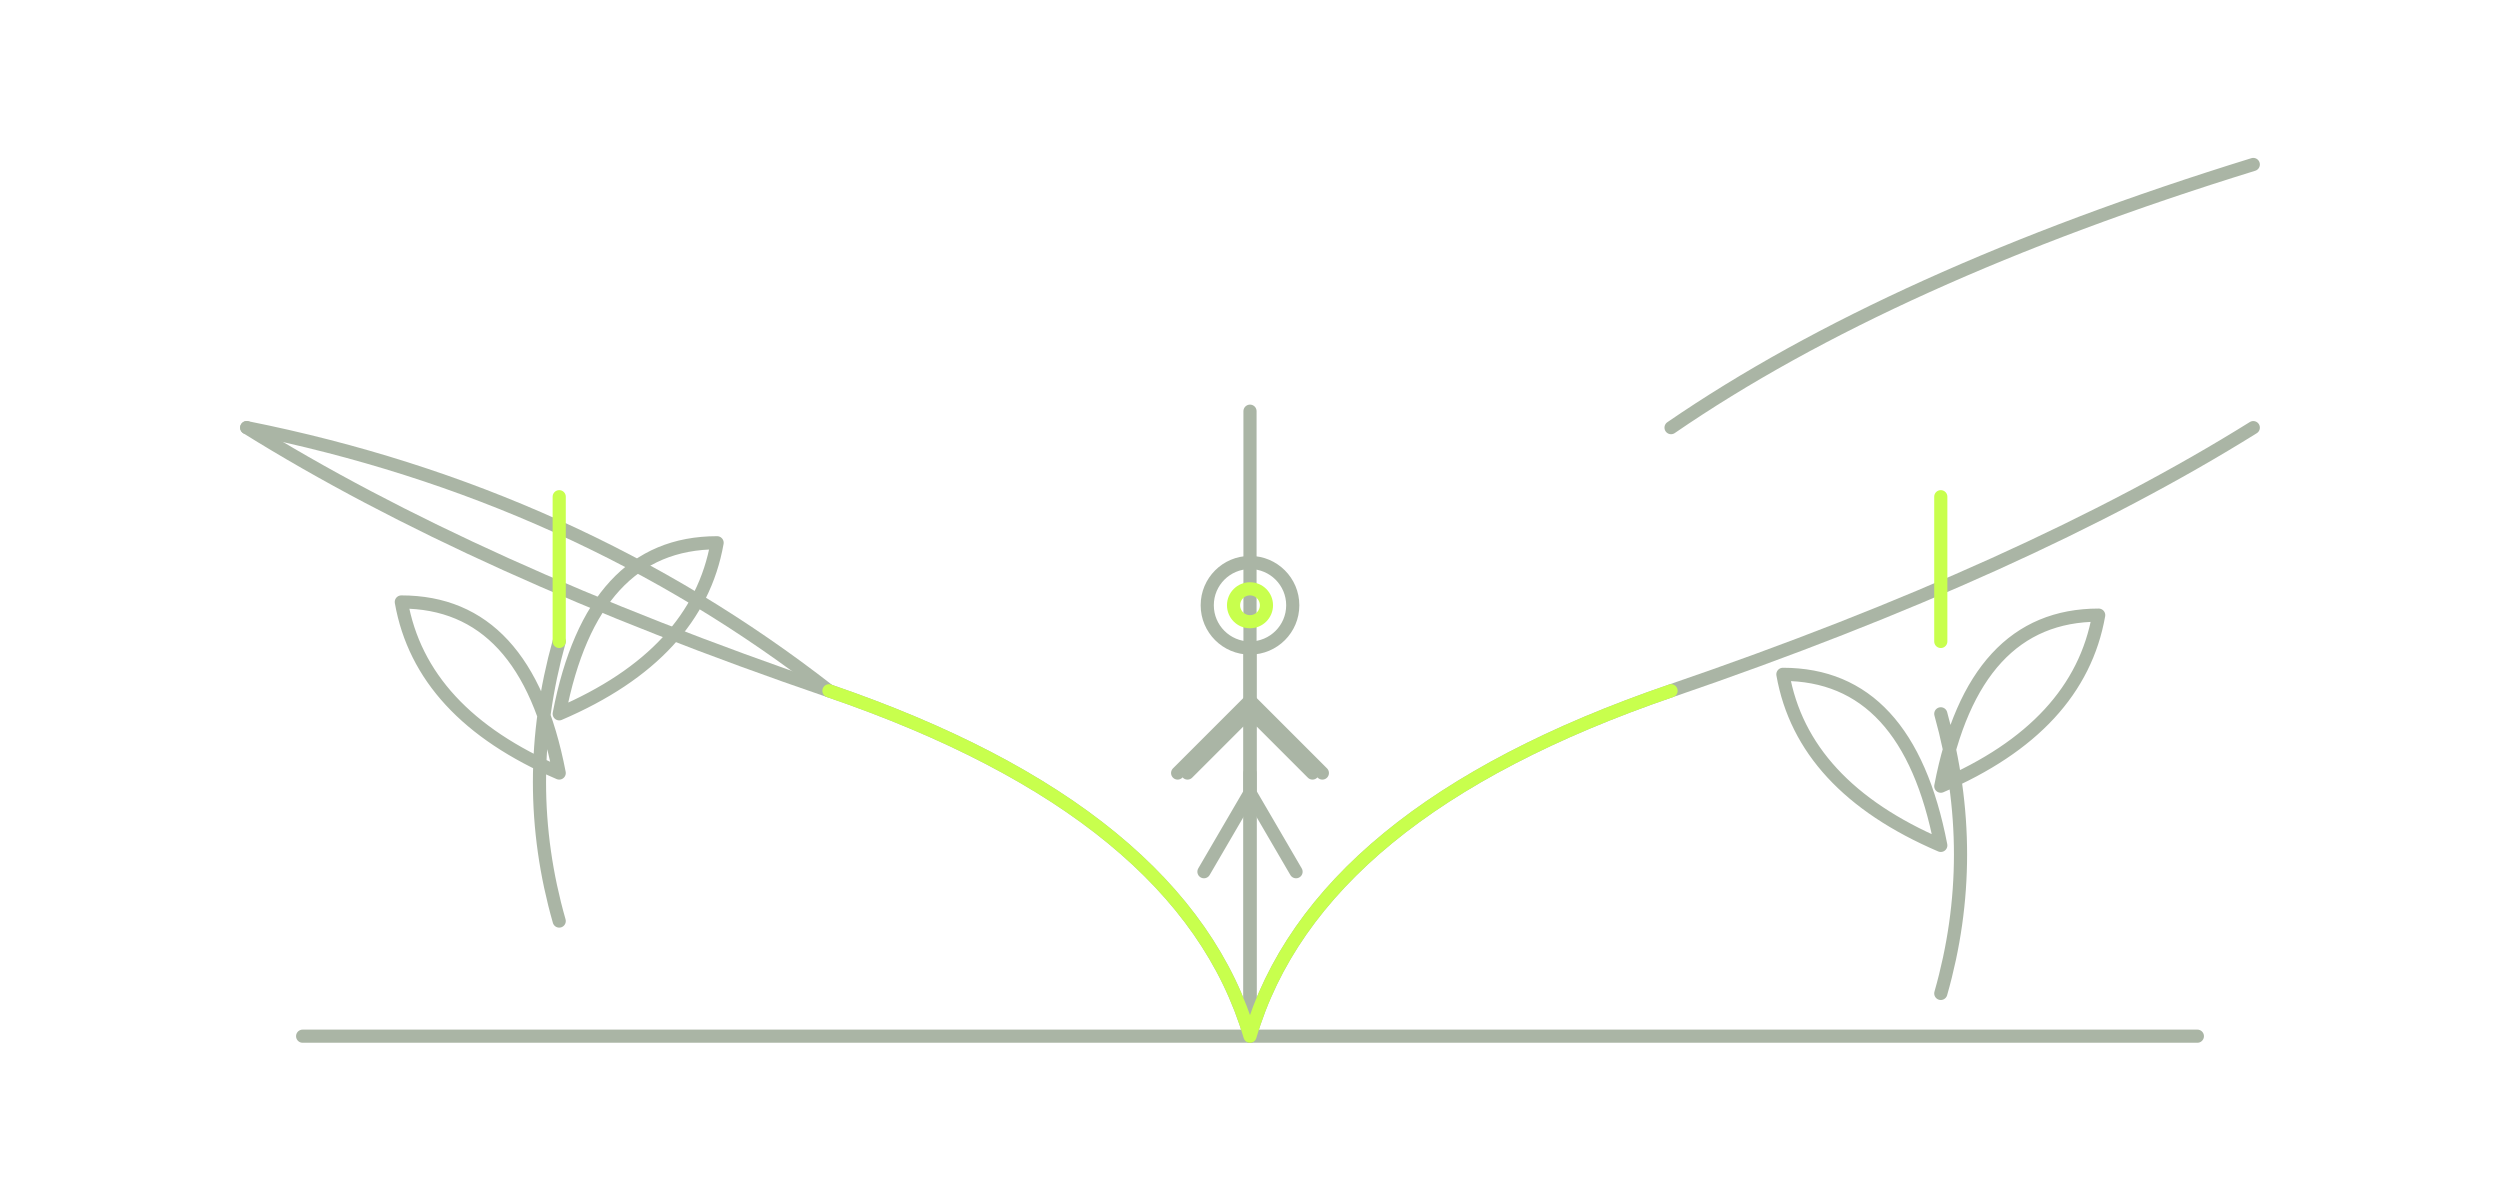
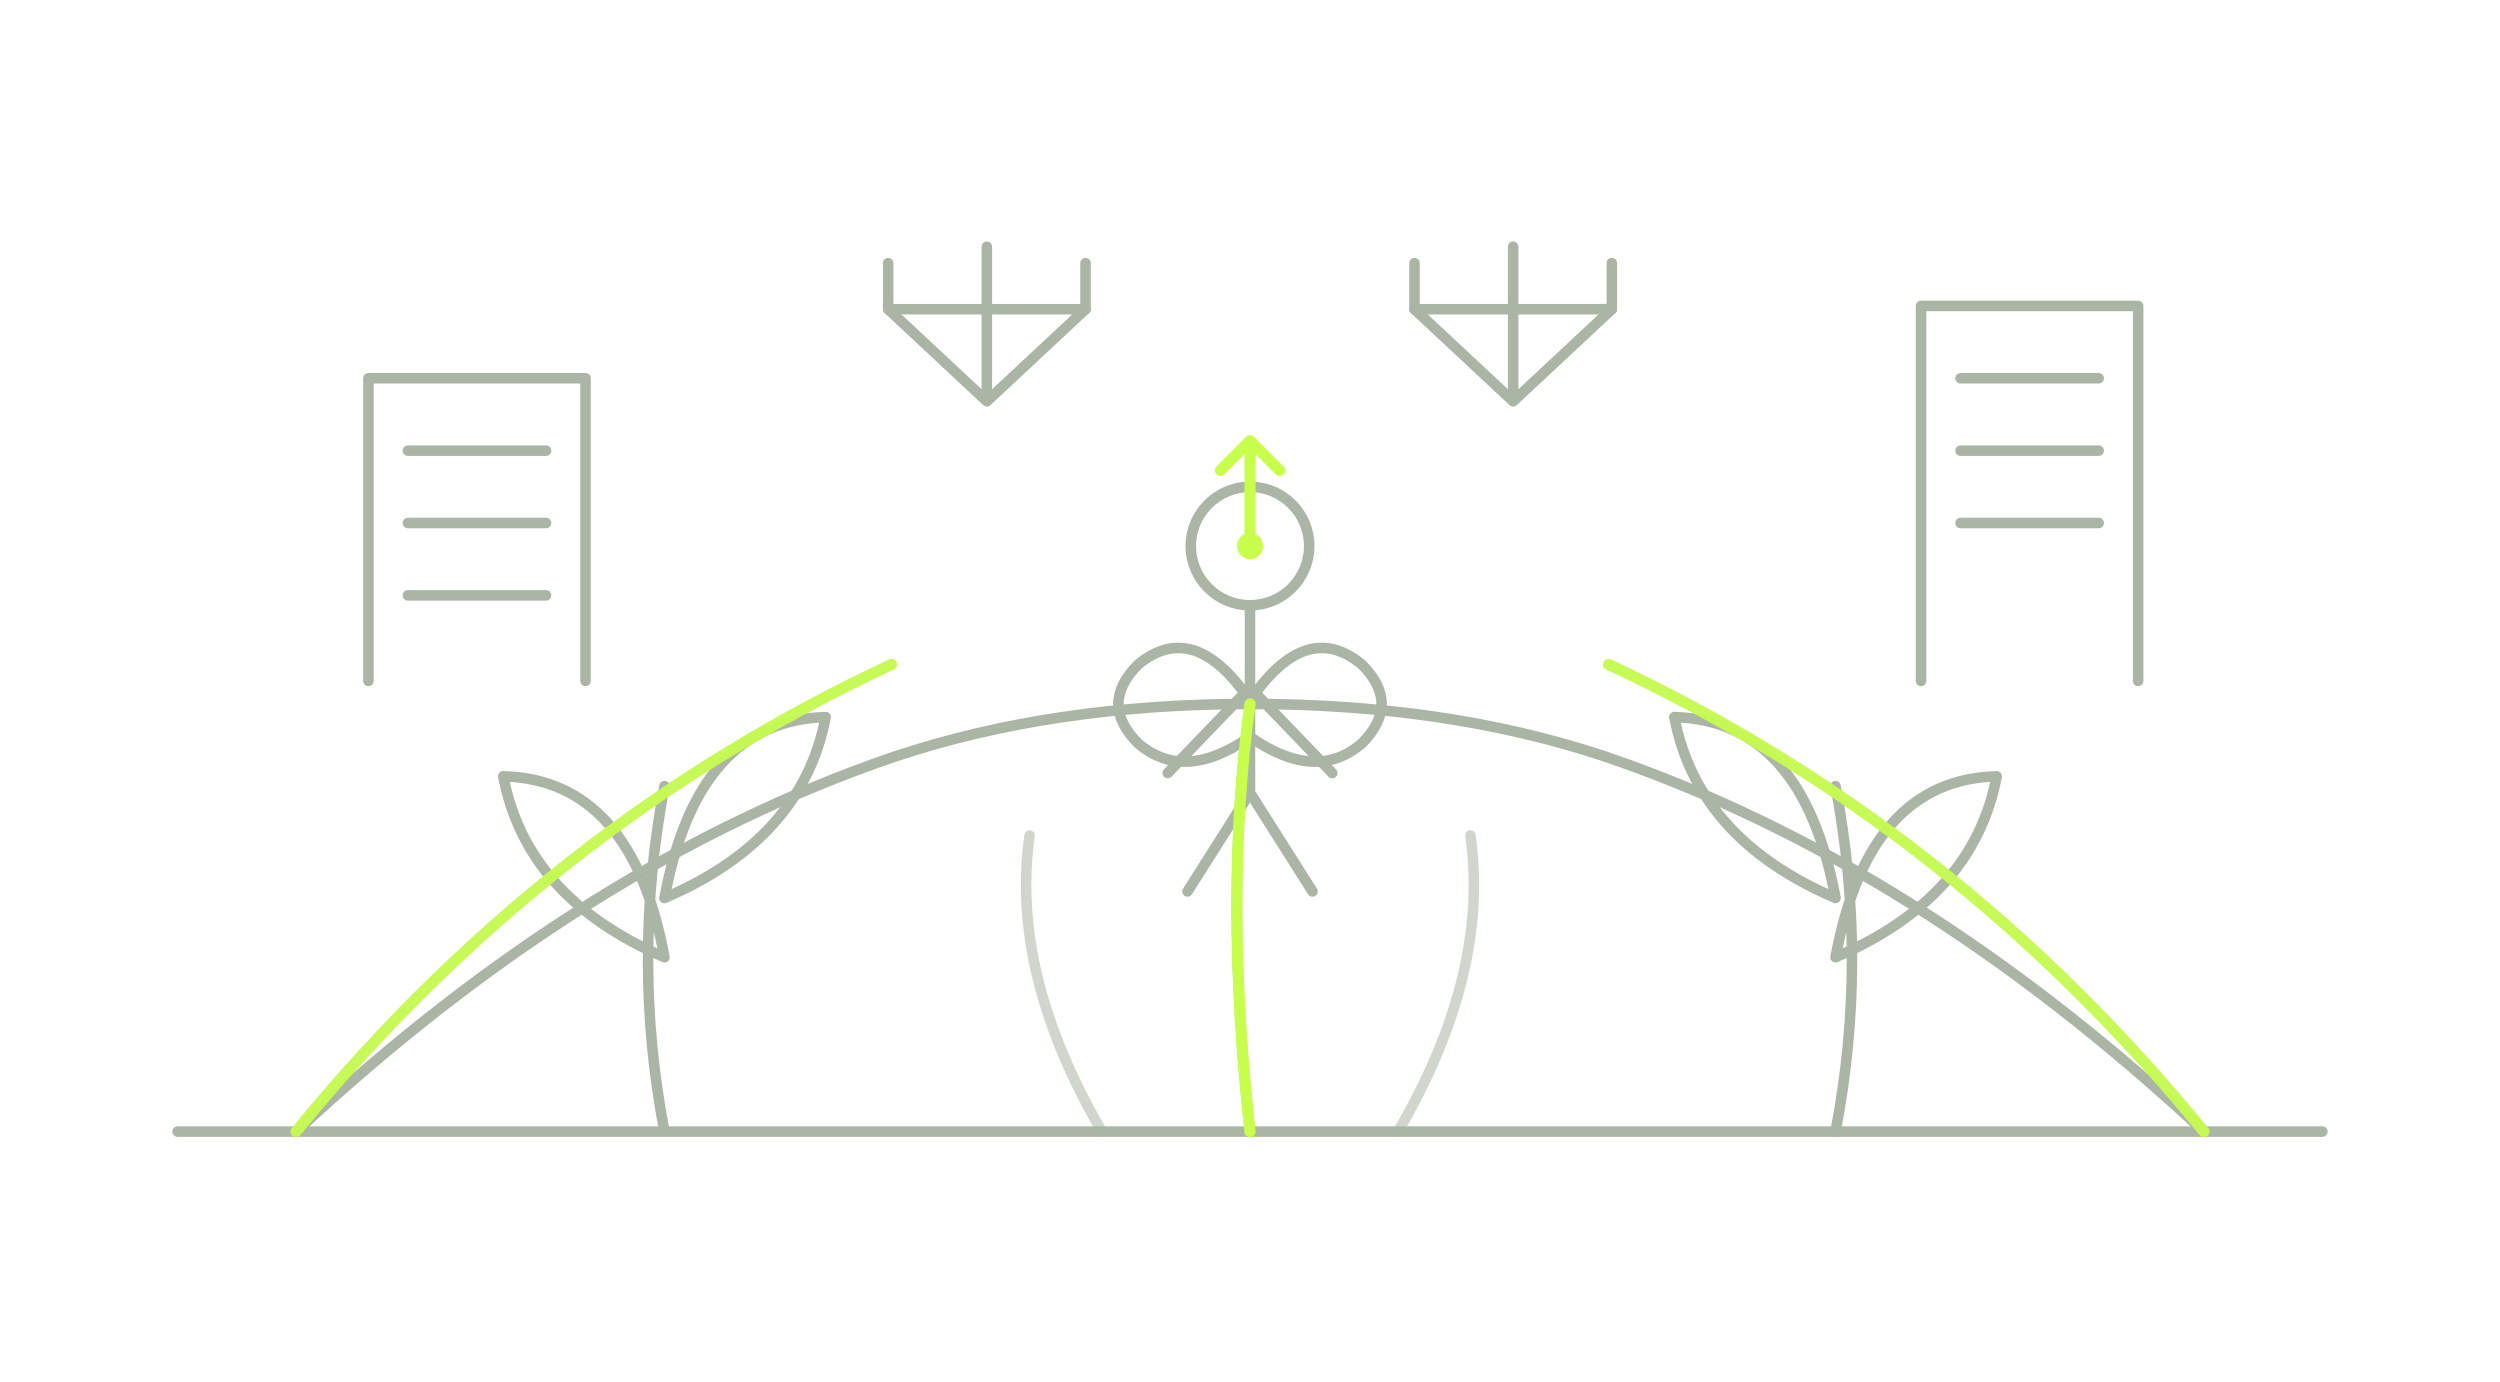
- <svg xmlns="http://www.w3.org/2000/svg" viewBox="0 0 760 360" role="img" aria-labelledby="t d">
-   <g fill="none" stroke="#aab5a5" stroke-width="4" stroke-linecap="round" stroke-linejoin="round">
-     <path d="M380 315q-20-68-128-105T75 130M380 315q20-68 128-105t177-80M380 315V125" />
-     <path d="M75 130q100 20 177 80M685 50q-110 34-177 80" />
-     <path d="M380 315v-80m-22 0 22-22 22 22" />
-     <circle cx="380" cy="184" r="13" />
-     <path d="M380 198v43m0-25-19 19m19-19 19 19m-19 6-14 24m14-24 14 24" />
-     <path d="M170 280q-12-42 0-85m0 40q-42-18-48-52 38 0 48 52m0-18q42-18 48-52-38 0-48 52m420 85q12-42 0-85m0 40q-42-18-48-52 38 0 48 52m0-18q42-18 48-52-38 0-48 52" />
-     <path d="M92 315h576" />
+ <svg xmlns="http://www.w3.org/2000/svg" viewBox="0 0 760 420" role="img" aria-labelledby="title desc">
+   <g fill="none" stroke="#aab5a5" stroke-width="3.2" stroke-linecap="round" stroke-linejoin="round">
+     <path d="M54 344h652" />
+     <path d="M90 344q88-82 182-114 48-16 108-16M670 344q-88-82-182-114-48-16-108-16" />
+     <path d="M380 344q-8-72 0-130" />
+     <path d="M90 344q76-93 181-142m399 142q-76-93-181-142" opacity=".7" />
+     <path d="M112 207v-92h66v92m-54-70h42m-42 22h42m-42 22h42" />
+     <path d="M584 207V93h66v114m-54-92h42m-42 22h42m-42 22h42" />
+     <path d="M202 344q-10-52 0-105m0 52q-42-18-49-55 39 1 49 55m0-18q42-18 49-55-39 1-49 55" />
+     <path d="M558 344q10-52 0-105m0 52q42-18 49-55-39 1-49 55m0-18q-42-18-49-55 39 1 49 55" />
+     <path d="M380 213q-17-25-34-11-12 12 0 24 14 12 34-2 20 14 34 2 12-12 0-24-17-14-34 11z" />
+     <circle cx="380" cy="166" r="18" />
+     <path d="M380 184v57m0-32-25 26m25-26 25 26m-25 6-19 30m19-30 19 30" />
+     <path d="M300 122l-30-28m30 28 30-28m-30 28v-47M460 122l-30-28m30 28 30-28m-30 28v-47" />
+     <path d="M270 94h60m-60 0v-14m60 14v-14M430 94h60m-60 0v-14m60 14v-14" />
+     <path d="M335 344q-28-48-22-90m112 90q28-48 22-90" opacity=".55" />
  </g>
-   <g fill="none" stroke="#c8ff4d" stroke-width="4" stroke-linecap="round" stroke-linejoin="round">
-     <path d="M380 315q-20-68-128-105M380 315q20-68 128-105" />
-     <path d="M170 195q0-28 0-44m420 44q0-28 0-44" />
-     <circle cx="380" cy="184" r="5" />
+   <g fill="none" stroke="#c8ff4d" stroke-width="3.4" stroke-linecap="round" stroke-linejoin="round">
+     <path d="M380 344q-8-72 0-130" />
+     <path d="M90 344q76-93 181-142m399 142q-76-93-181-142" opacity=".9" />
+     <path d="M380 166v-32m-9 9 9-9 9 9" />
+   </g>
+   <g fill="#c8ff4d">
+     <circle cx="380" cy="166" r="4" />
  </g>
</svg>
